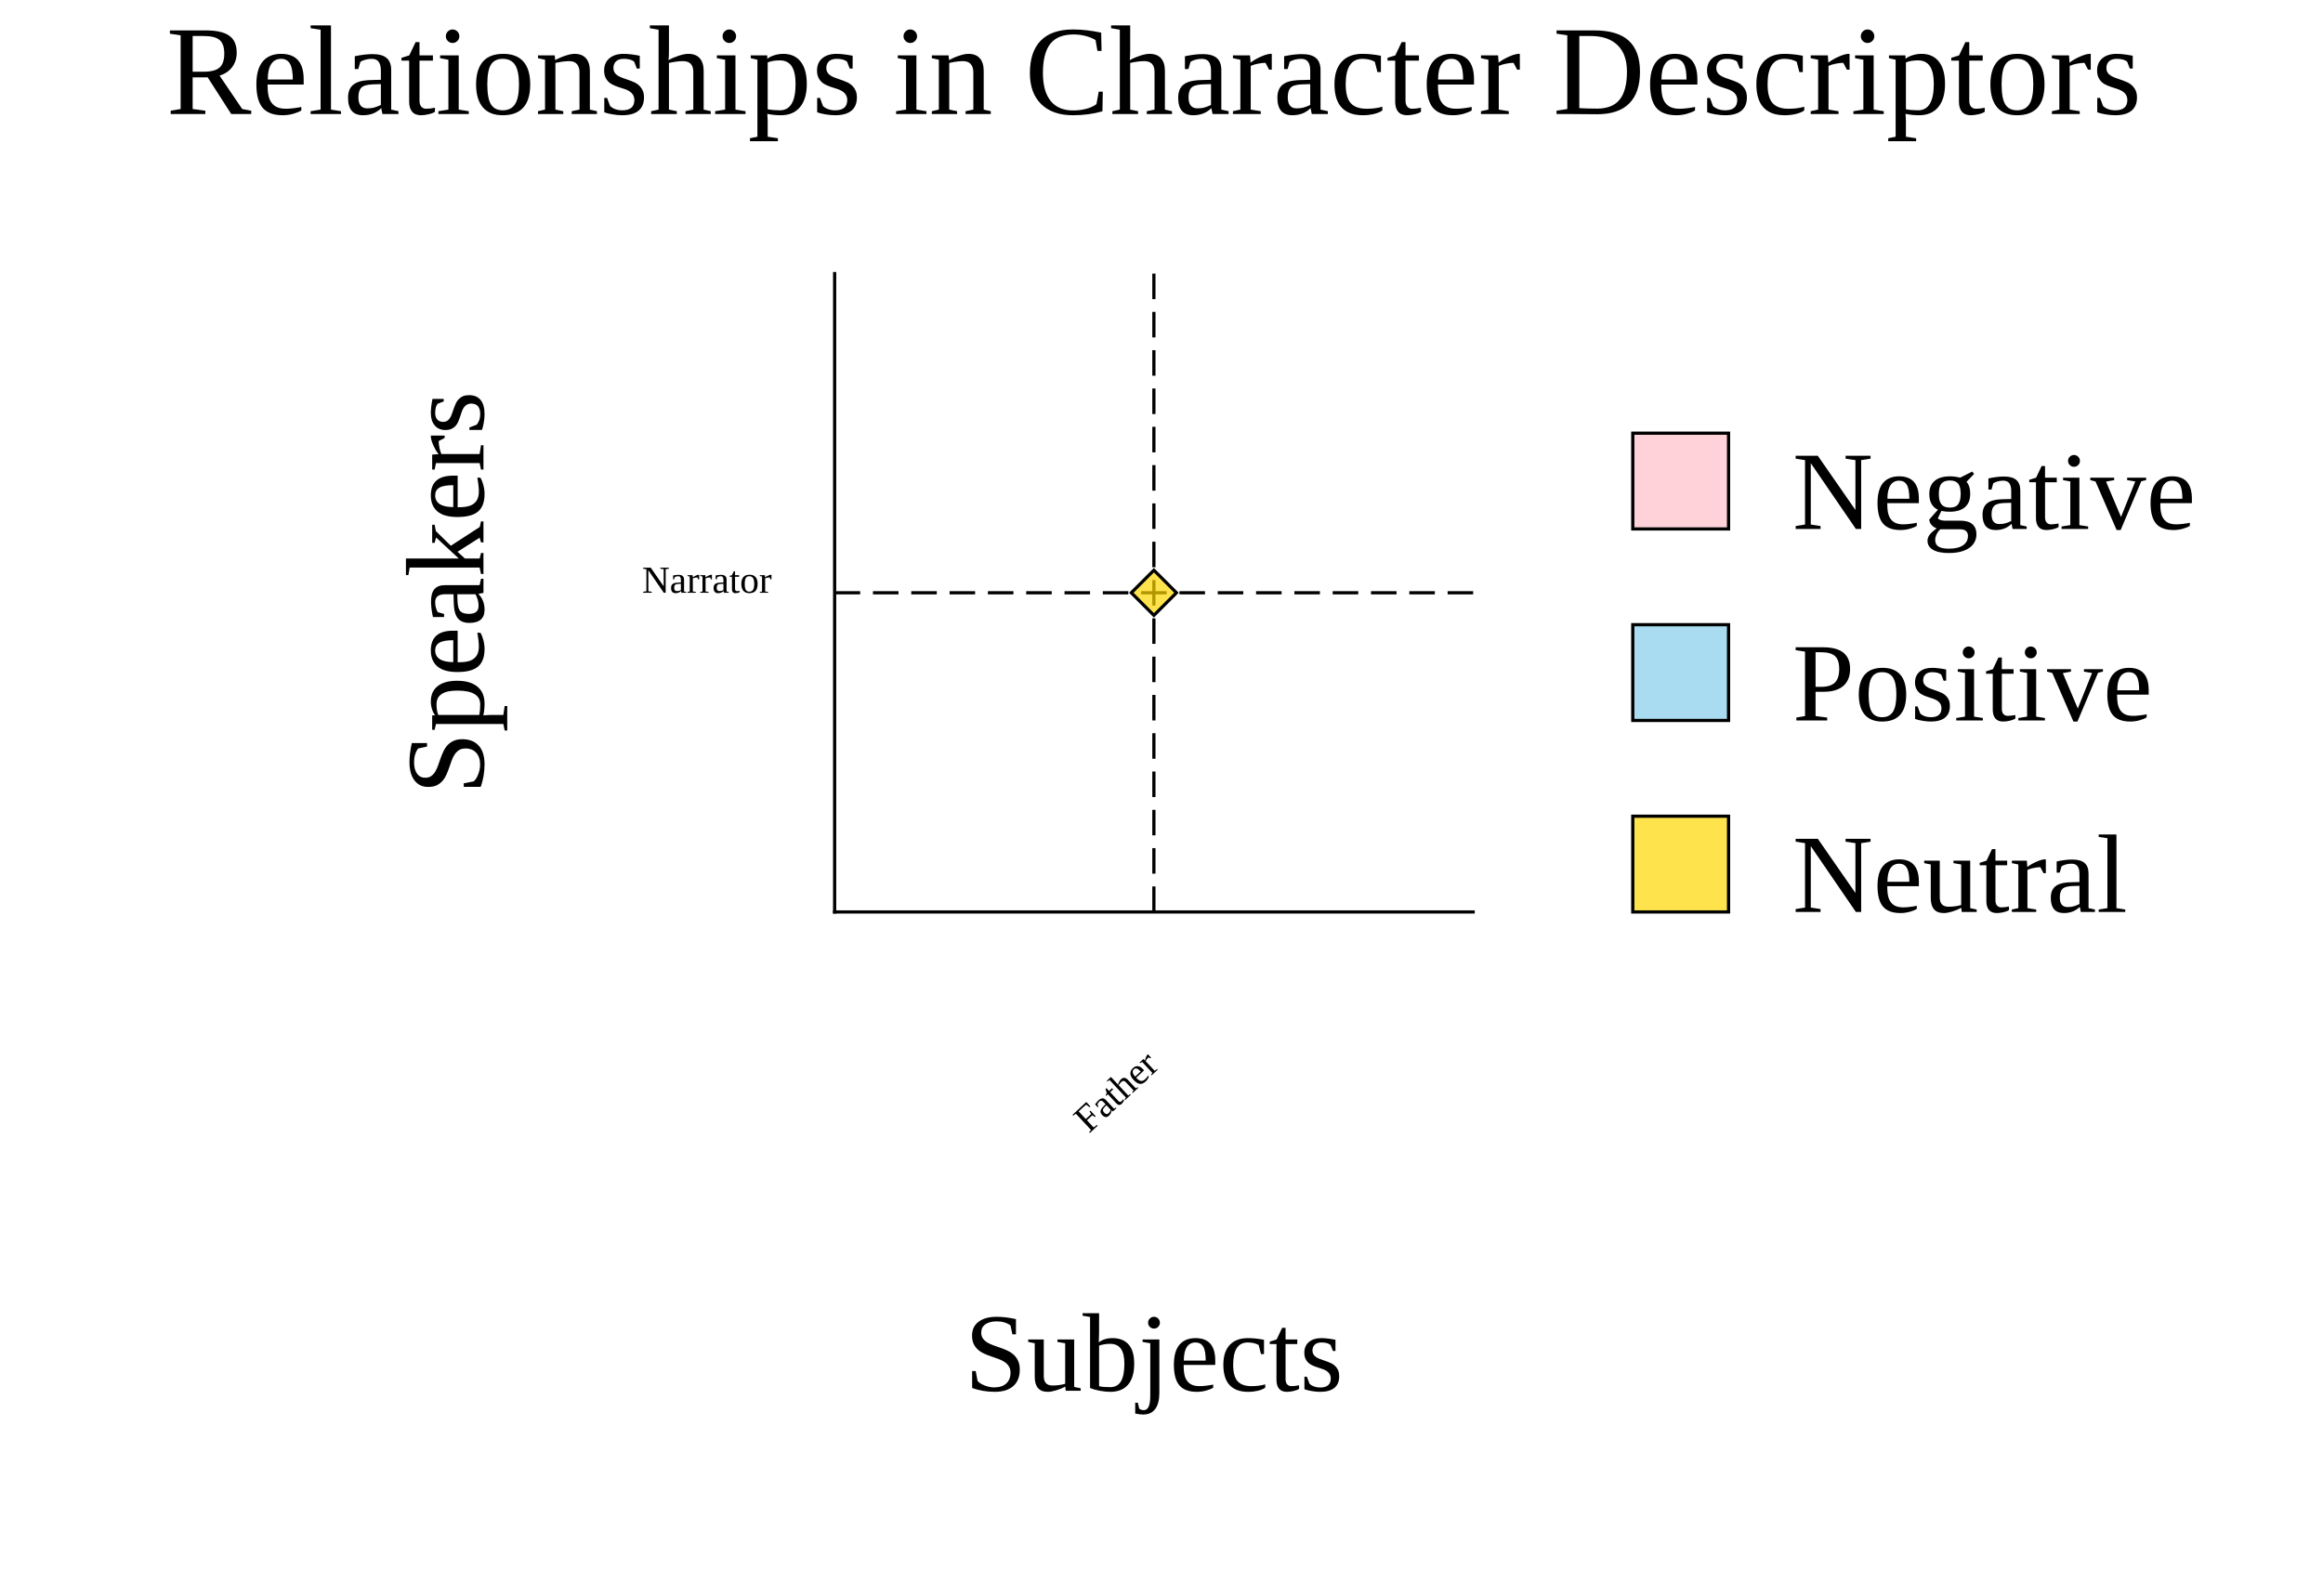
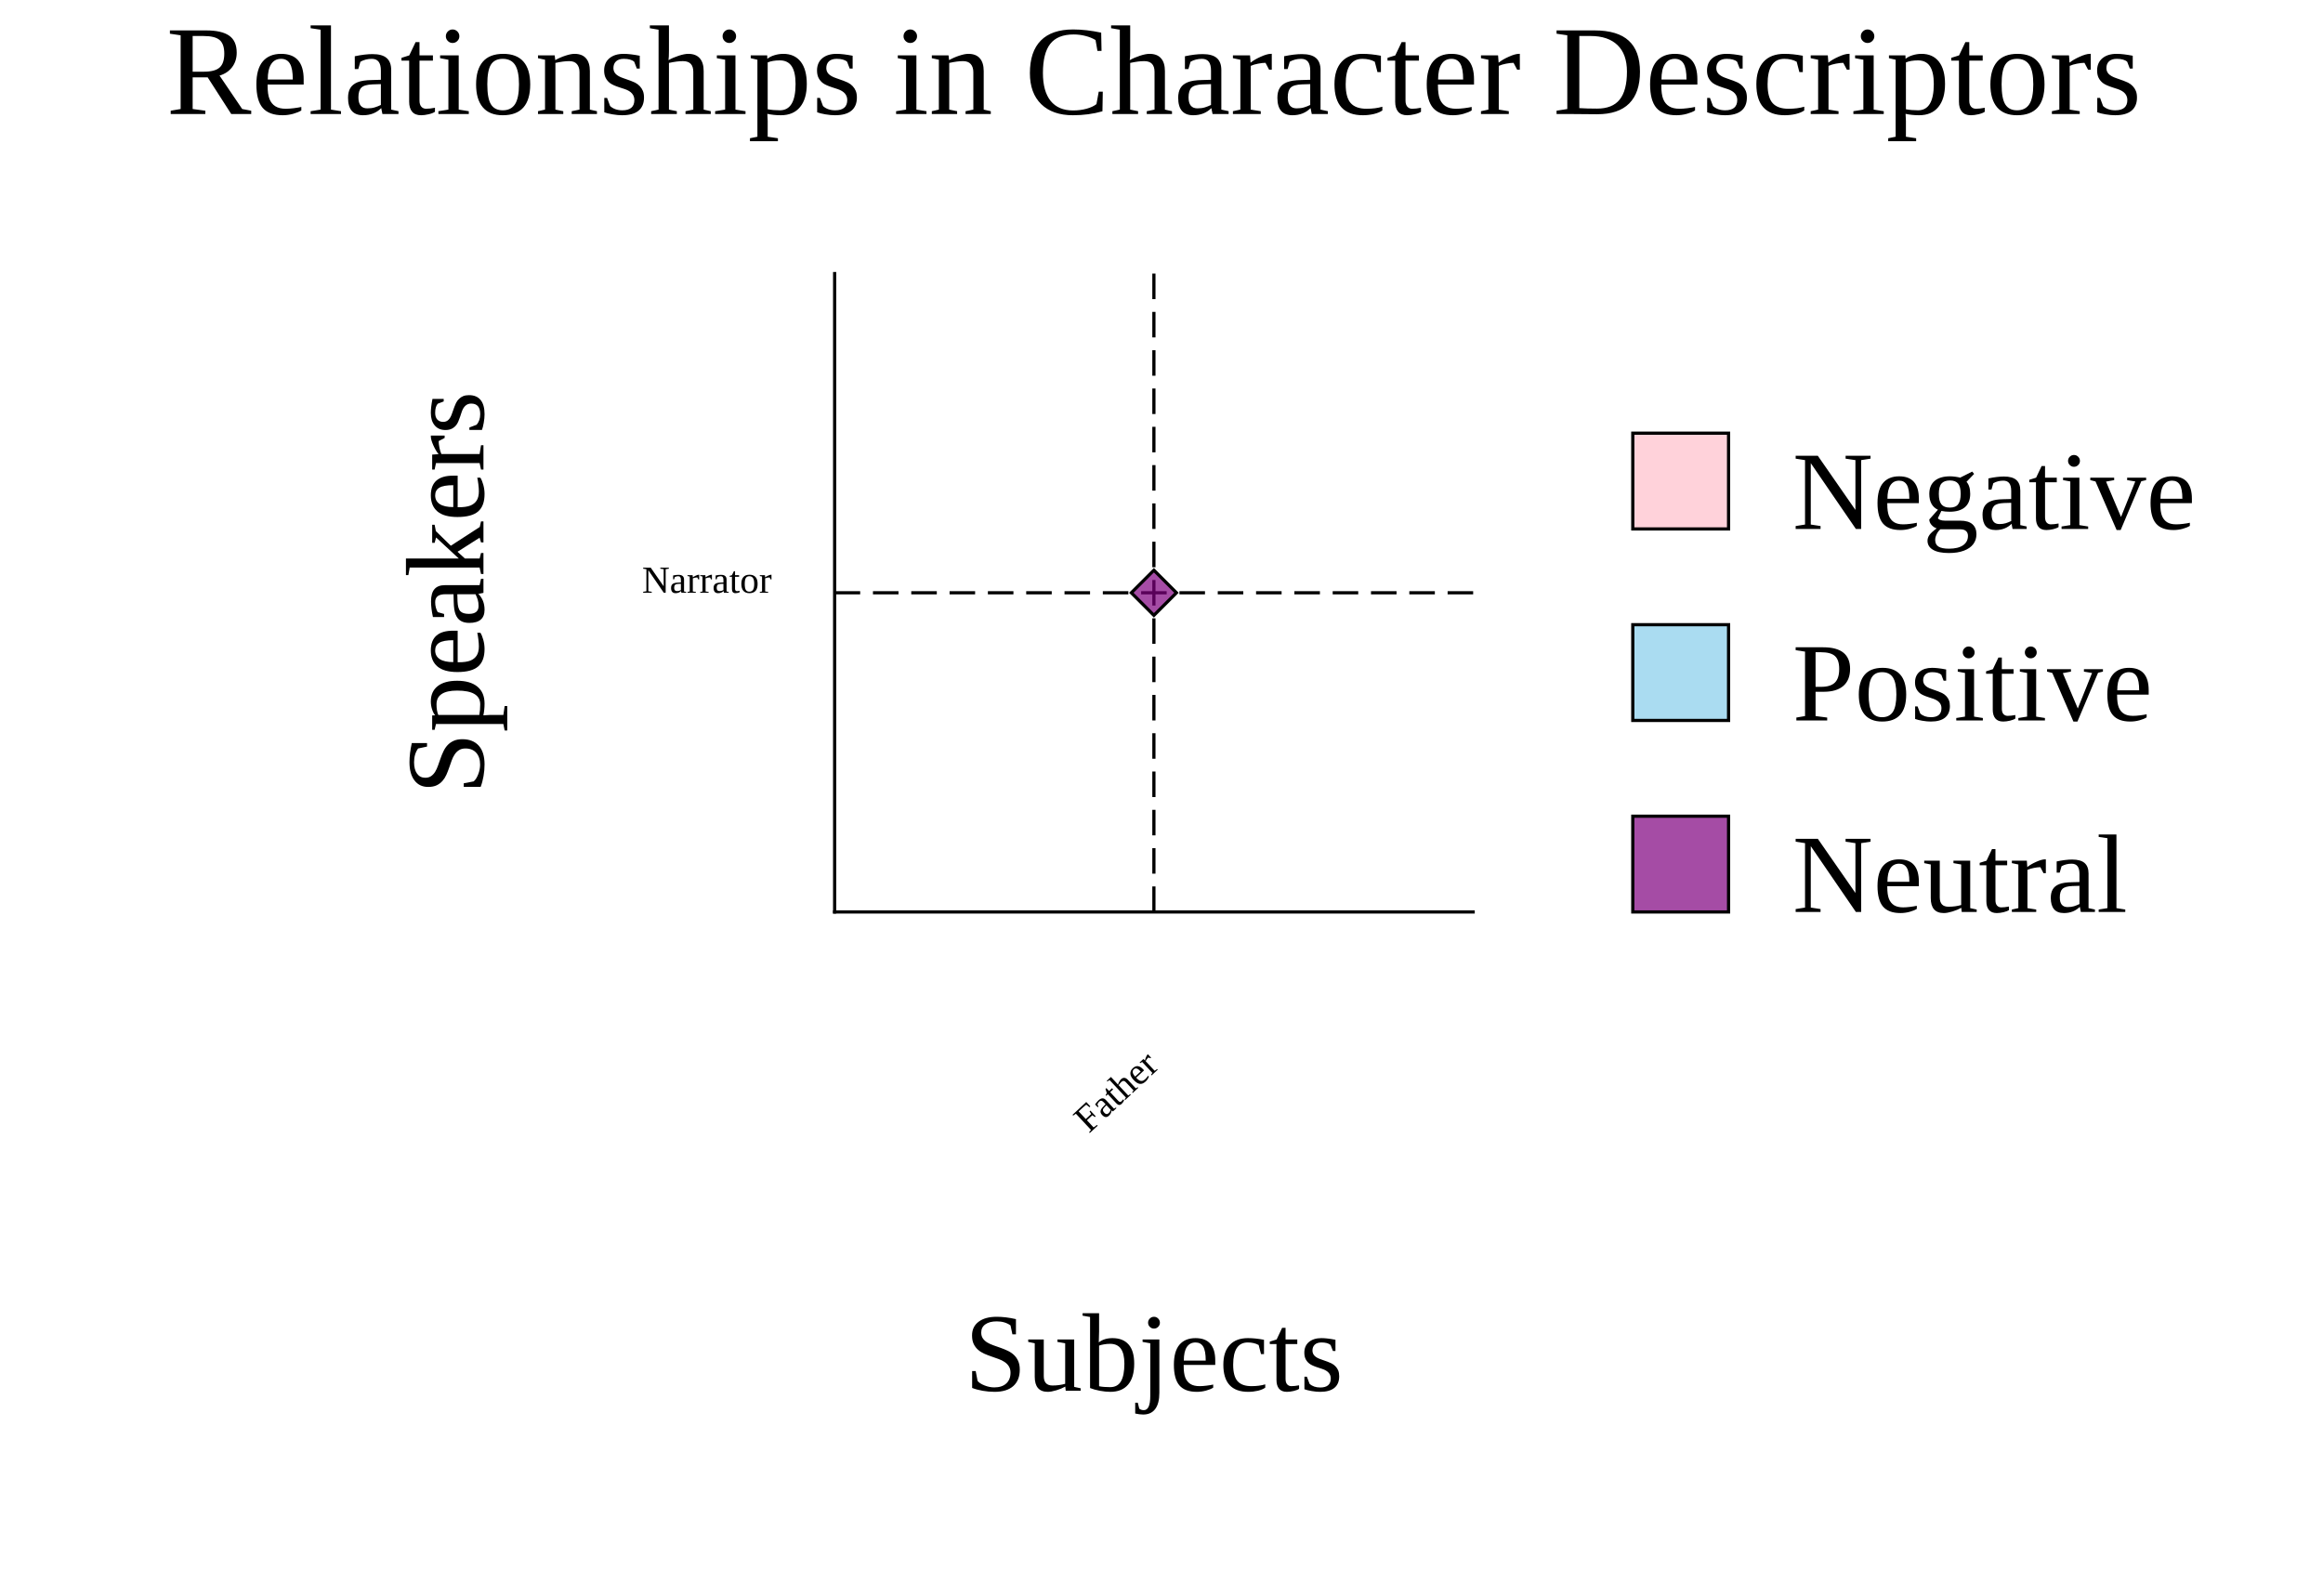
<svg xmlns="http://www.w3.org/2000/svg" height="350" width="100%">
  <g transform="translate(150, 200) scale(.7)">
    <line x1="0" x2="200" y1="0" y2="0" stroke="black" stroke-width="1" stroke-linecap="square" />
    <line x1="0" x2="0" y1="0" y2="-200" stroke="black" stroke-width="1" stroke-linecap="square" />
    <text x="100" y="20" text-anchor="middle" transform="rotate(227, 100, 45)" writing-mode="tb">Father</text>
    <line x1="100" x2="100" y1="0" y2="-200" stroke="black" stroke-dasharray="8 4" stroke-width="1" />
    <text x="-40" y="-100" text-anchor="middle">Narrator</text>
    <line x1="0" x2="200" y1="-100" y2="-100" stroke="black" stroke-dasharray="8 4" stroke-width="1" />
    <text x="100" y="-250" font-size="40" text-anchor="middle">
                        Relationships in Character Descriptors 
                    </text>
    <text x="-110" y="-100" font-size="35" transform="rotate(-90 -110, -100)" text-anchor="middle">
                        Speakers </text>
    <text x="100" y="150" font-size="35" text-anchor="middle">
                        Subjects </text>
    <rect x="250" y="-90" width="30" height="30" fill-opacity="0.7" fill="skyblue" stroke="black" />
    <rect x="250" y="-150" width="30" height="30" fill-opacity="0.7" fill="pink" stroke="black" />
-     <rect x="250" y="-30" width="30" height="30" fill-opacity="0.7" fill="gold" stroke="black" />
+     <rect x="250" y="-30" width="30" height="30" fill-opacity="0.7" fill="purple" stroke="black" />
    <text x="300" y="-60" font-size="35" text-anchor="start">Positive</text>
    <text x="300" y="-120" font-size="35" text-anchor="start">Negative</text>
    <text x="300" y="-0" font-size="35" text-anchor="start">Neutral</text>
-     <rect x="95" y="-105" width="10" height="10" fill="gold" fill-opacity=".7" stroke="black" transform="rotate(45 100, -100)" />
+     <rect x="95" y="-105" width="10" height="10" fill="purple" fill-opacity=".7" stroke="black" transform="rotate(45 100, -100)" />
    <circle cx="100" cy="-100" r="0" fill="pink" fill-opacity=".7" stroke="black" />
  </g>
</svg>
